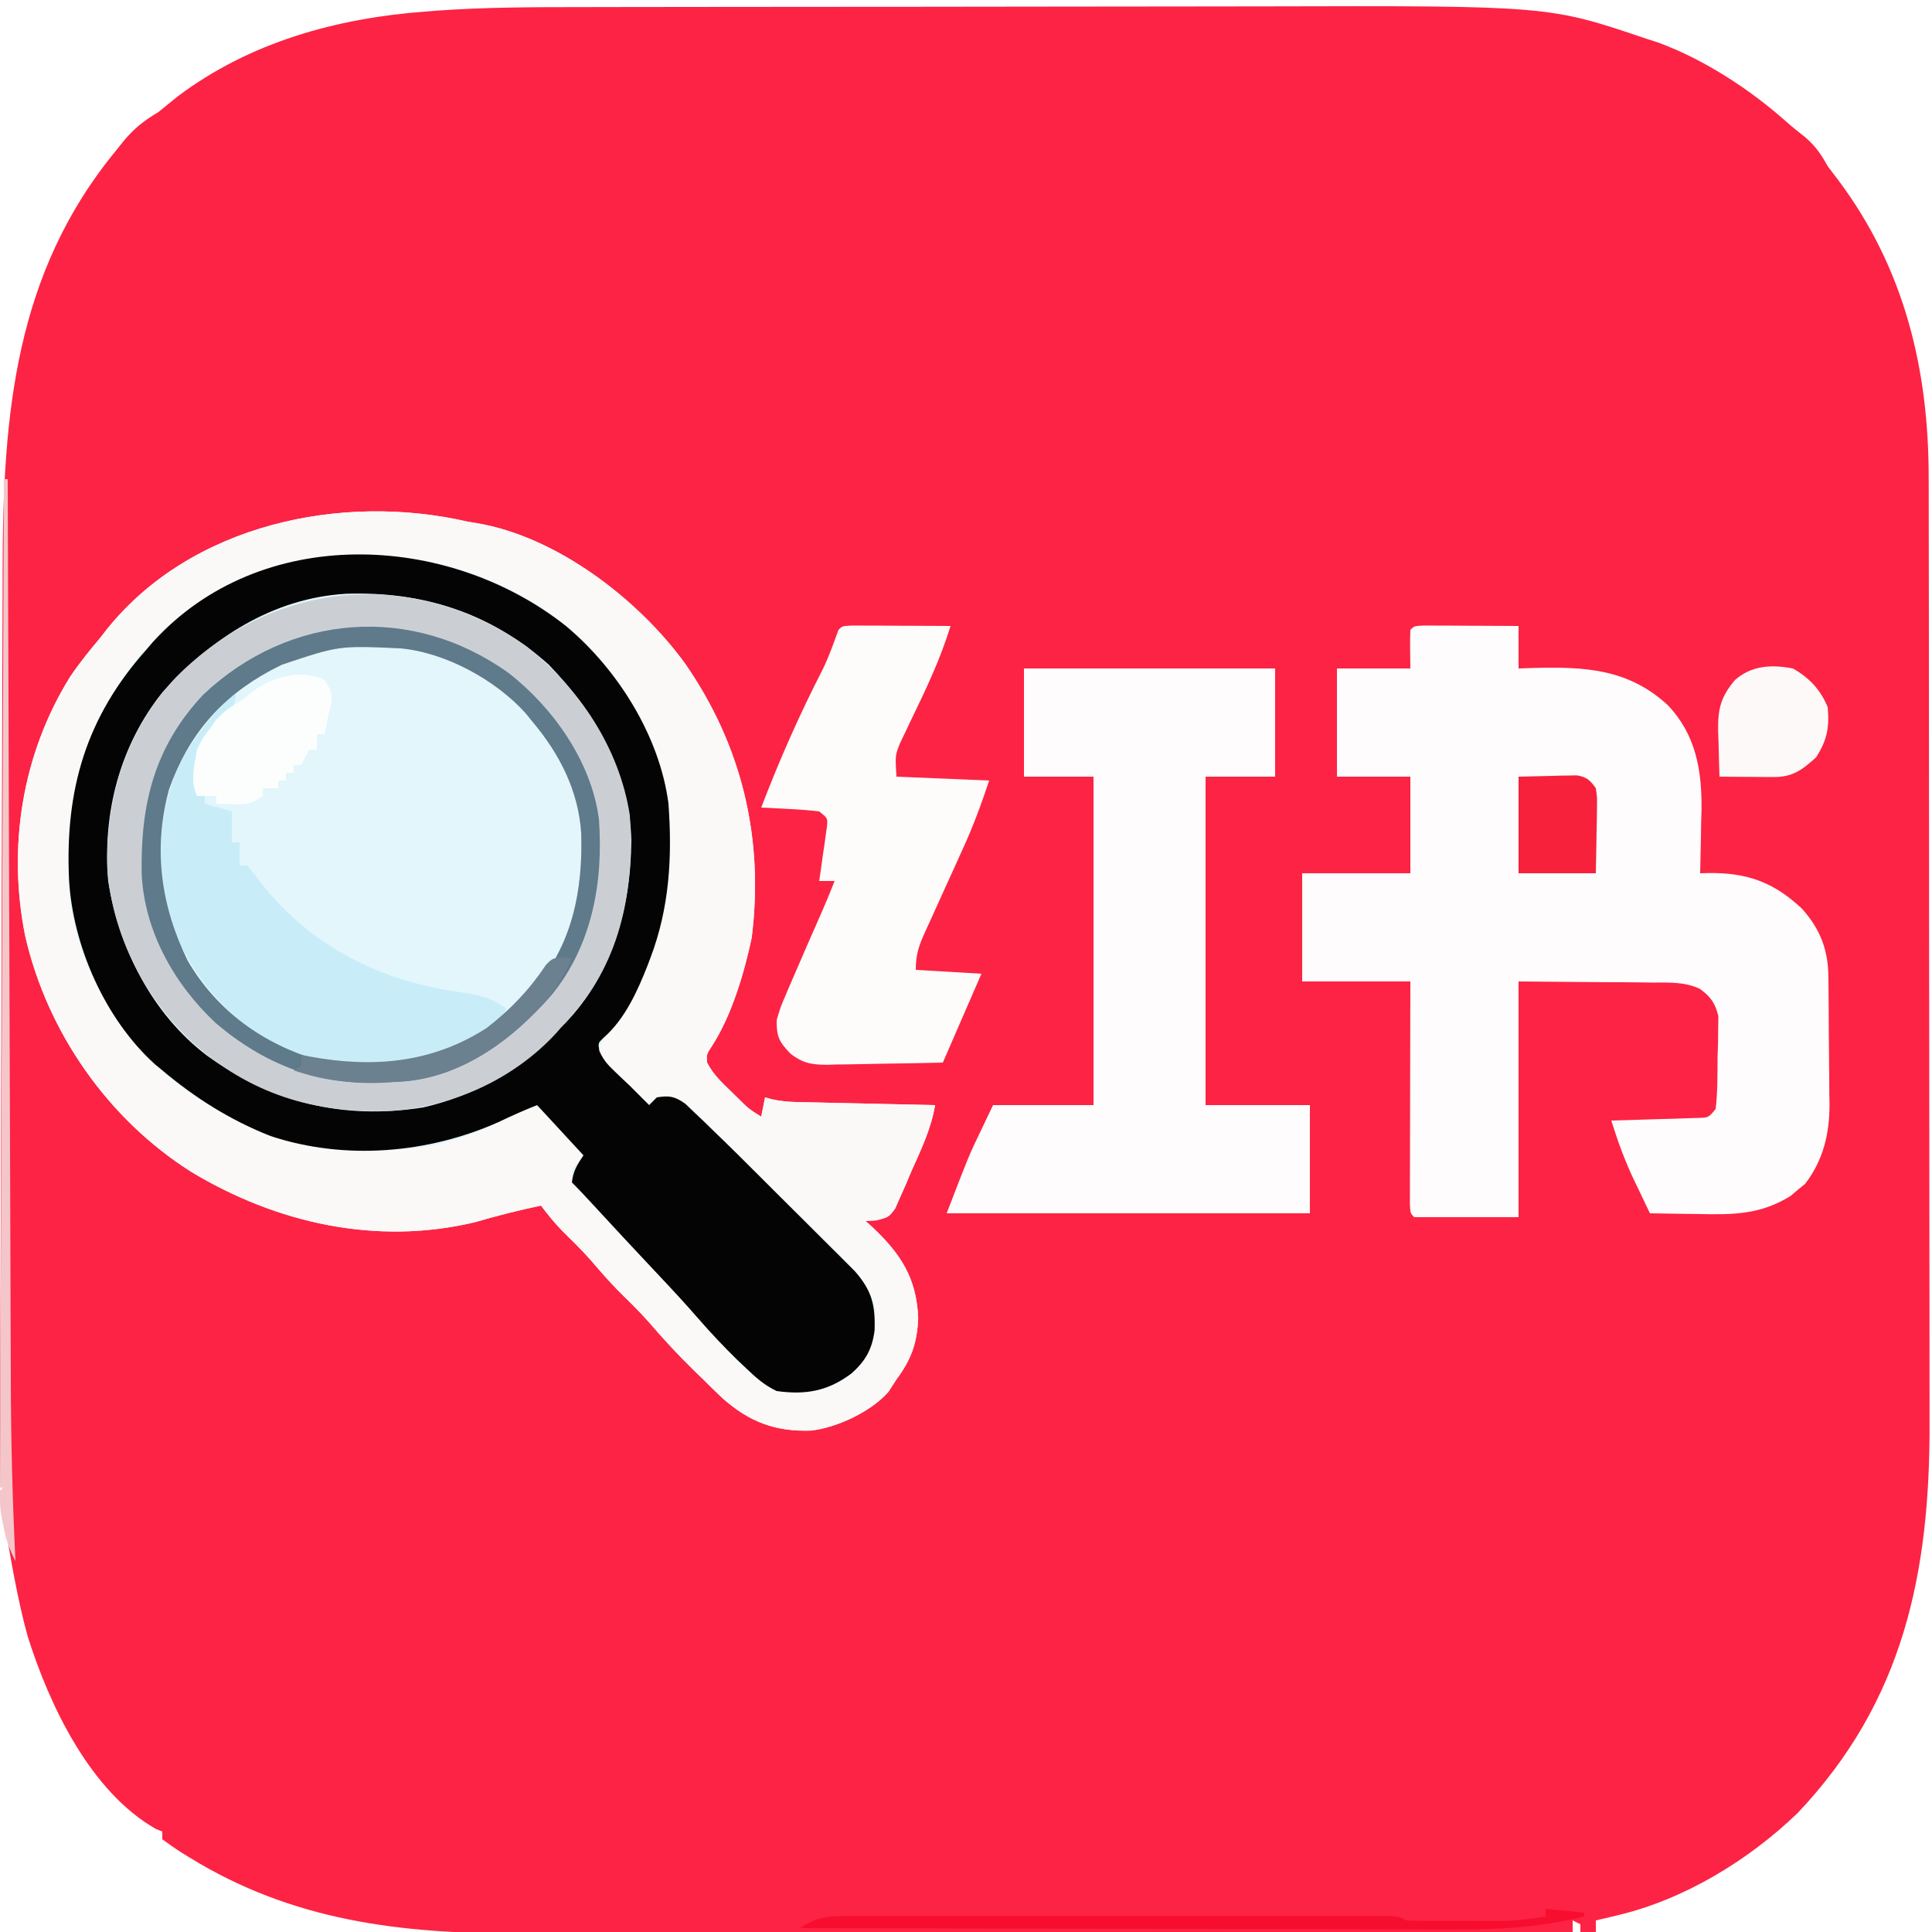
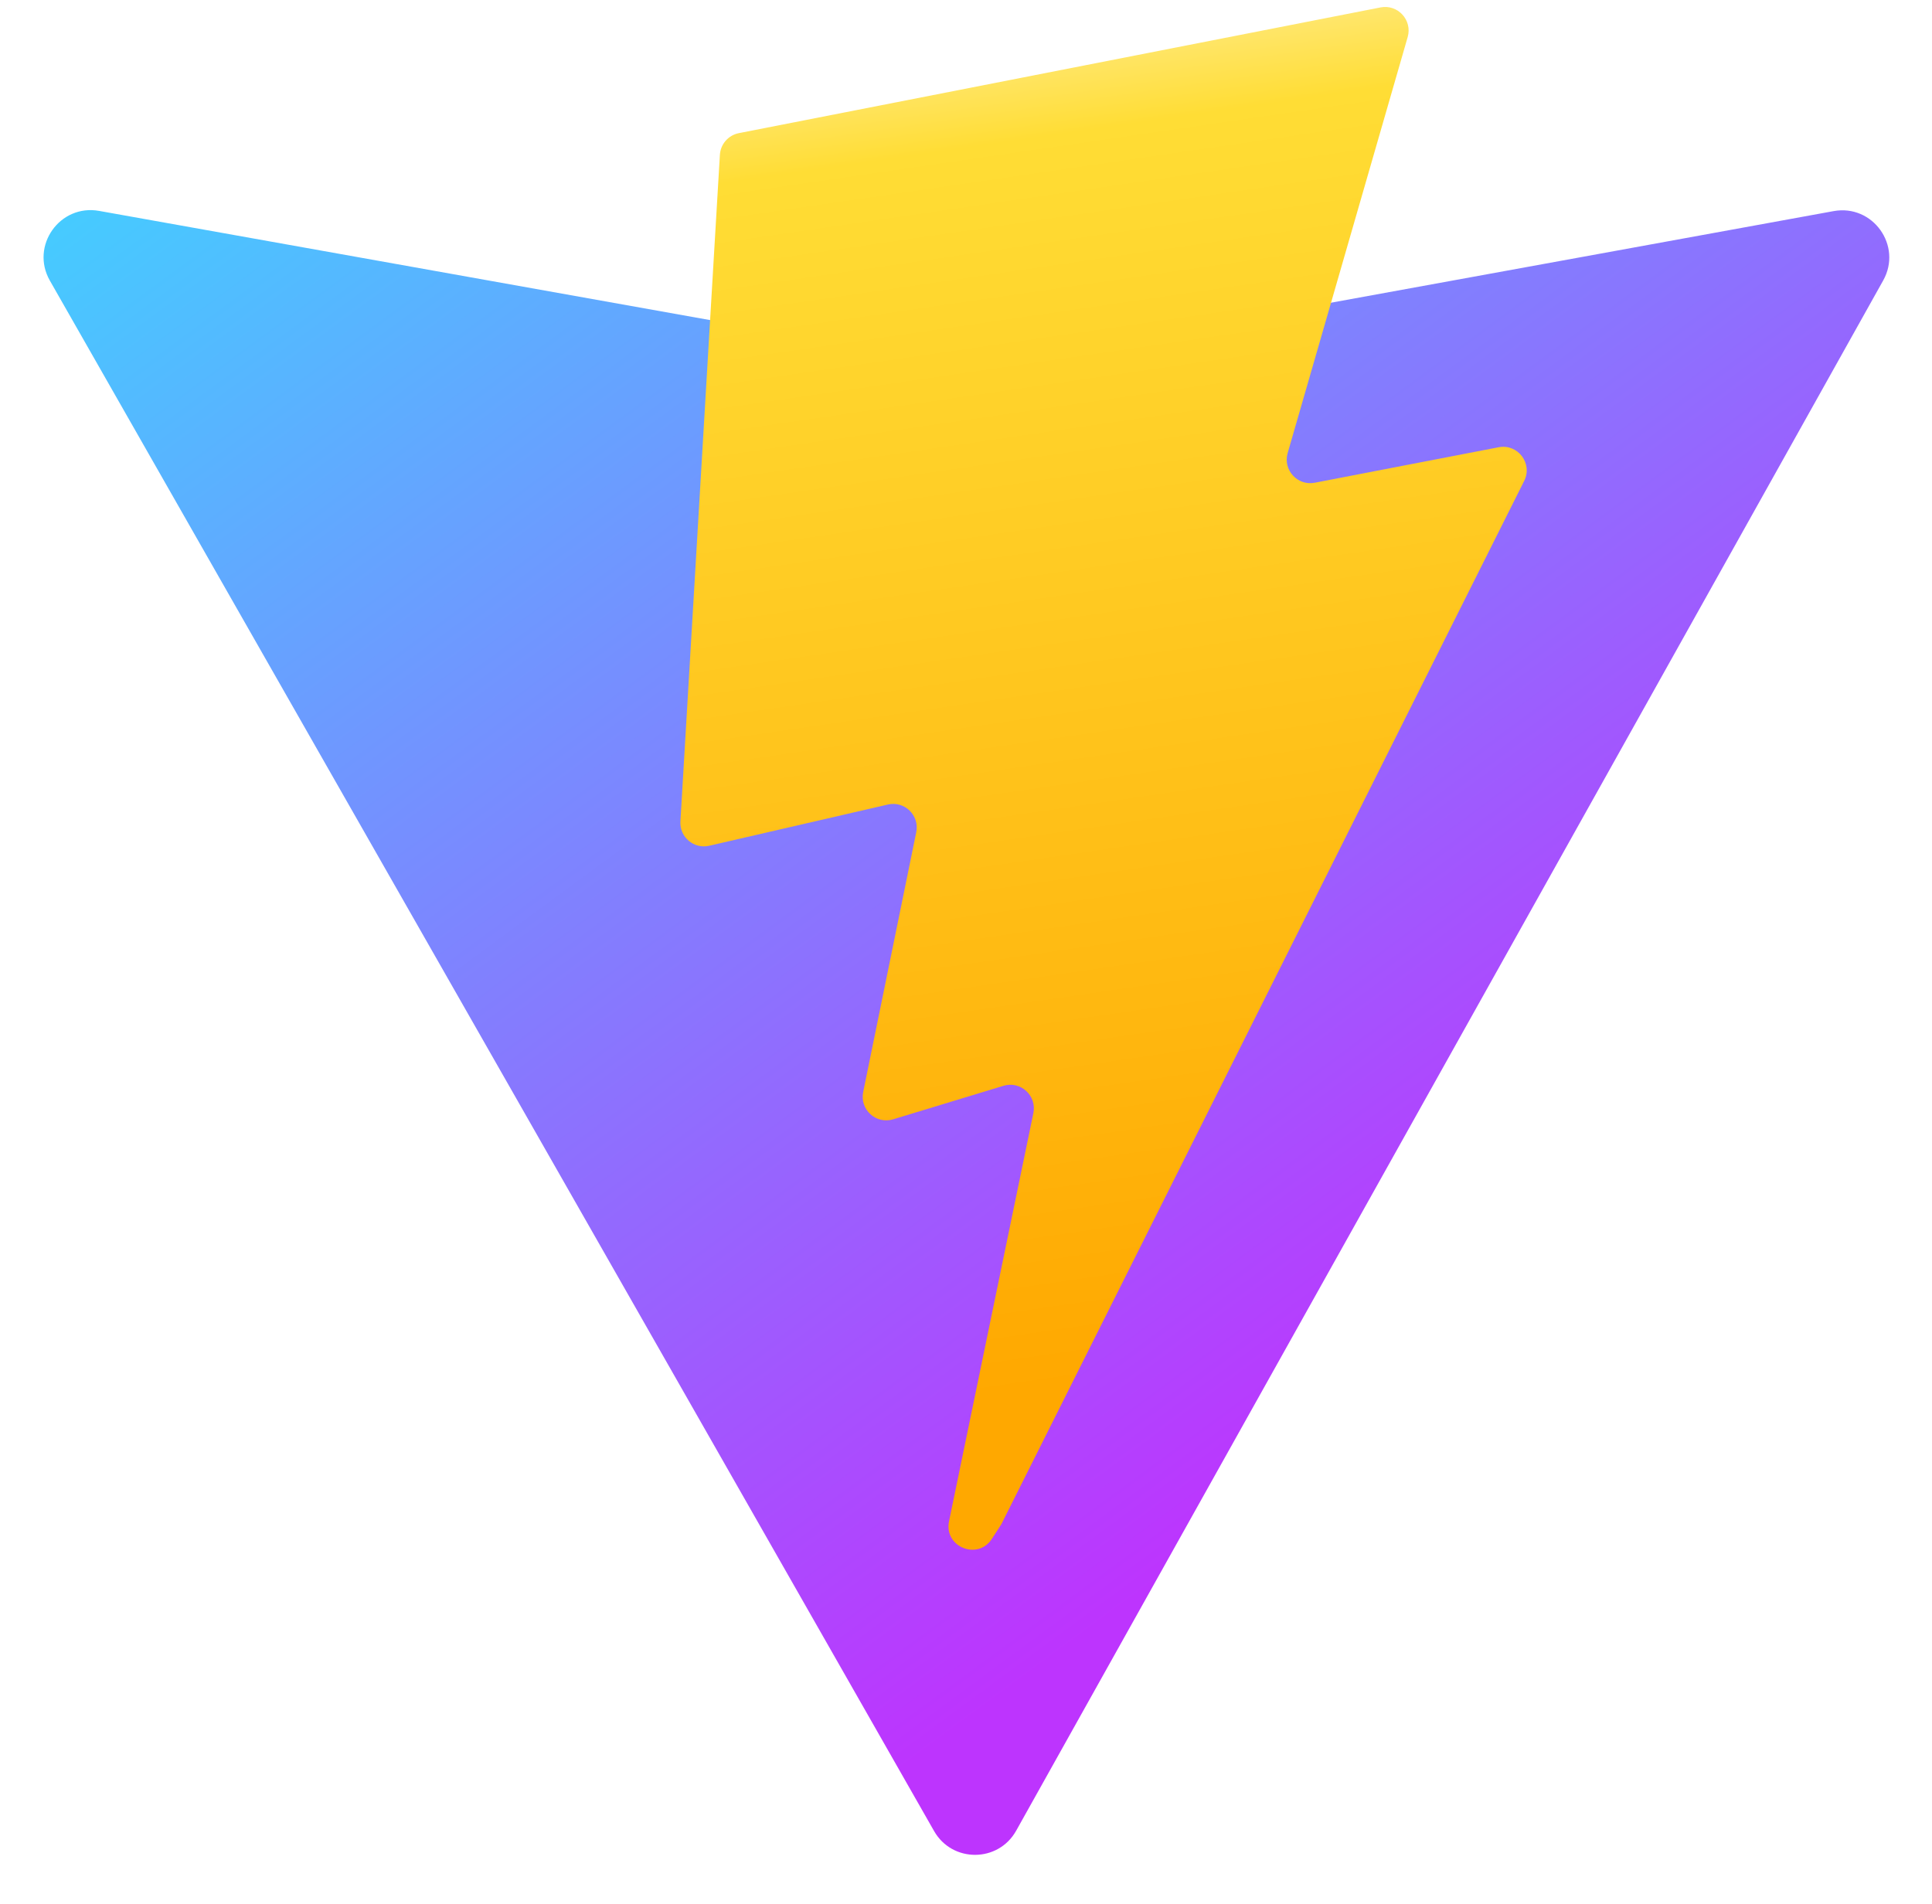
- <svg xmlns="http://www.w3.org/2000/svg" version="1.1" width="500" height="500">
-   <path d="M0 0 C2.415 -0.005 4.83 -0.01 7.245 -0.015 C13.767 -0.028 20.288 -0.035 26.81 -0.039 C30.901 -0.042 34.992 -0.046 39.083 -0.051 C50.463 -0.063 61.842 -0.073 73.222 -0.076 C73.948 -0.077 74.673 -0.077 75.421 -0.077 C76.148 -0.077 76.875 -0.078 77.624 -0.078 C79.097 -0.078 80.569 -0.079 82.042 -0.079 C82.772 -0.079 83.503 -0.08 84.256 -0.08 C96.054 -0.084 107.853 -0.101 119.652 -0.124 C131.835 -0.148 144.019 -0.161 156.202 -0.162 C163.014 -0.163 169.827 -0.168 176.639 -0.187 C250.528 -0.371 250.528 -0.371 275.726 8.161 C276.764 8.495 277.802 8.829 278.871 9.173 C290.808 13.565 302.727 21.352 312.201 29.812 C313.748 31.18 315.353 32.447 316.976 33.724 C319.702 36.14 320.971 38.016 322.726 41.161 C323.63 42.379 324.548 43.587 325.476 44.786 C342.563 67.597 348.89 93.66 348.867 121.852 C348.871 123.558 348.871 123.558 348.876 125.298 C348.884 129.087 348.886 132.877 348.887 136.666 C348.892 139.392 348.897 142.118 348.902 144.844 C348.916 152.237 348.922 159.631 348.927 167.024 C348.929 171.65 348.934 176.277 348.938 180.903 C348.95 193.741 348.96 206.579 348.964 219.417 C348.964 220.237 348.964 221.057 348.965 221.903 C348.965 222.725 348.965 223.547 348.965 224.394 C348.966 226.06 348.966 227.725 348.967 229.391 C348.967 230.217 348.967 231.043 348.967 231.895 C348.971 245.259 348.989 258.623 349.012 271.988 C349.036 285.746 349.048 299.504 349.049 313.263 C349.05 320.972 349.056 328.682 349.074 336.392 C349.09 342.961 349.095 349.531 349.086 356.1 C349.082 359.443 349.085 362.785 349.097 366.127 C349.235 405.18 342.416 438.421 314.914 467.411 C302.184 479.658 285.545 489.777 268.289 493.849 C267.238 494.1 266.188 494.351 265.105 494.61 C263.928 494.883 263.928 494.883 262.726 495.161 C262.726 496.151 262.726 497.141 262.726 498.161 C261.406 498.161 260.086 498.161 258.726 498.161 C258.726 497.501 258.726 496.841 258.726 496.161 C258.066 495.831 257.406 495.501 256.726 495.161 C256.726 496.151 256.726 497.141 256.726 498.161 C219.103 498.23 181.48 498.283 143.857 498.314 C139.407 498.318 134.956 498.322 130.506 498.326 C129.177 498.327 129.177 498.327 127.821 498.328 C113.511 498.341 99.201 498.365 84.891 498.393 C70.188 498.421 55.484 498.437 40.78 498.443 C31.721 498.447 22.661 498.46 13.602 498.485 C7.374 498.501 1.146 498.506 -5.082 498.502 C-8.665 498.5 -12.249 498.502 -15.832 498.519 C-46.573 498.651 -74.689 495.273 -101.274 478.849 C-101.975 478.416 -102.676 477.983 -103.398 477.538 C-105.064 476.472 -106.675 475.324 -108.274 474.161 C-108.274 473.501 -108.274 472.841 -108.274 472.161 C-109.084 471.836 -109.084 471.836 -109.91 471.505 C-126.929 461.828 -137.471 439.504 -143.114 421.638 C-145.853 411.658 -147.527 401.352 -149.274 391.161 C-149.405 390.402 -149.535 389.643 -149.67 388.86 C-149.919 387.301 -150.106 385.731 -150.274 384.161 C-149.944 383.831 -149.614 383.501 -149.274 383.161 C-149.604 383.161 -149.934 383.161 -150.274 383.161 C-150.192 350.32 -150.099 317.478 -149.994 284.637 C-149.981 280.748 -149.969 276.858 -149.956 272.968 C-149.954 272.194 -149.951 271.42 -149.949 270.622 C-149.909 258.135 -149.876 245.648 -149.846 233.162 C-149.815 220.32 -149.776 207.478 -149.731 194.637 C-149.703 186.732 -149.681 178.828 -149.666 170.923 C-149.654 164.831 -149.632 158.739 -149.606 152.646 C-149.597 150.17 -149.592 147.694 -149.589 145.217 C-149.55 105.385 -146.357 68.812 -120.274 37.161 C-119.682 36.416 -119.09 35.671 -118.481 34.903 C-115.678 31.46 -113.046 29.406 -109.274 27.161 C-107.6 25.815 -105.934 24.46 -104.274 23.099 C-85.646 9.088 -63.221 2.881 -40.274 1.161 C-39.252 1.079 -38.23 0.997 -37.177 0.913 C-24.785 0.022 -12.419 0.006 0 0 Z " fill="#FD2344" transform="translate(150.2737,1.838867)" />
-   <path d="M0 0 C1.195 0.197 1.195 0.197 2.414 0.398 C23.14 3.892 44.227 20.107 56.312 36.75 C71.029 57.996 76.749 81.962 73.539 107.695 C71.574 116.92 68.384 127.742 63.25 135.719 C61.849 137.853 61.849 137.853 61.973 139.957 C63.541 143.075 65.949 145.301 68.438 147.688 C68.941 148.186 69.444 148.684 69.963 149.197 C72.731 151.934 72.731 151.934 76 154 C76.33 152.35 76.66 150.7 77 149 C77.862 149.241 77.862 149.241 78.742 149.487 C80.939 149.986 82.878 150.156 85.126 150.205 C85.927 150.225 86.727 150.245 87.552 150.266 C88.833 150.291 88.833 150.291 90.141 150.316 C91.023 150.337 91.905 150.358 92.814 150.379 C95.626 150.445 98.438 150.504 101.25 150.562 C103.159 150.606 105.068 150.649 106.977 150.693 C111.651 150.8 116.325 150.902 121 151 C119.973 157.171 117.343 162.569 114.812 168.25 C114.343 169.364 113.873 170.477 113.389 171.625 C112.68 173.211 112.68 173.211 111.957 174.828 C111.534 175.797 111.111 176.765 110.675 177.763 C109 180 109 180 105.815 180.823 C104.886 180.882 103.957 180.94 103 181 C103.519 181.461 104.039 181.923 104.574 182.398 C112.025 189.368 116.2 195.668 116.625 206.062 C116.378 212.569 114.844 216.814 111 222 C110.319 223.052 109.639 224.104 108.938 225.188 C104.484 230.314 95.583 234.487 88.871 235.238 C79.542 235.523 72.935 232.999 65.938 226.812 C64.276 225.224 62.63 223.62 61 222 C60.214 221.239 59.427 220.479 58.617 219.695 C54.452 215.615 50.54 211.39 46.746 206.965 C44.276 204.186 41.621 201.611 38.973 199.004 C36.43 196.421 34.087 193.693 31.727 190.945 C29.453 188.384 27.021 186.008 24.578 183.609 C22.545 181.536 20.752 179.313 19 177 C13.216 178.233 7.546 179.649 1.871 181.316 C-23.58 187.376 -49.426 181.585 -71.484 168.285 C-93.053 154.659 -108.807 132.079 -114.479 107.219 C-119.103 84.231 -115.303 60.198 -102.868 40.178 C-100.459 36.604 -97.778 33.291 -95 30 C-94.45 29.288 -93.899 28.577 -93.332 27.844 C-71.441 0.602 -32.572 -7.517 0 0 Z " fill="#E2F6FC" transform="translate(121,135)" />
-   <path d="M0 0 C1.126 0.005 2.252 0.01 3.412 0.016 C4.627 0.019 5.842 0.022 7.094 0.026 C8.373 0.034 9.652 0.042 10.97 0.051 C12.254 0.056 13.537 0.06 14.859 0.065 C18.042 0.077 21.225 0.093 24.408 0.114 C24.408 3.744 24.408 7.374 24.408 11.114 C25.724 11.067 27.04 11.021 28.396 10.973 C41.533 10.648 52.754 11.179 62.959 20.535 C70.29 28.176 71.871 37.405 71.76 47.678 C71.726 48.874 71.692 50.069 71.658 51.301 C71.64 52.539 71.622 53.777 71.603 55.053 C71.557 58.074 71.491 61.093 71.408 64.114 C72.07 64.095 72.733 64.077 73.415 64.059 C83.364 63.9 90.379 66.339 97.717 73.246 C102.358 78.37 104.498 83.76 104.585 90.632 C104.604 91.964 104.604 91.964 104.624 93.324 C104.631 94.278 104.639 95.232 104.646 96.215 C104.654 97.207 104.662 98.198 104.671 99.22 C104.685 101.32 104.695 103.42 104.703 105.519 C104.715 107.655 104.735 109.79 104.765 111.926 C104.808 115.022 104.824 118.118 104.834 121.215 C104.851 122.157 104.869 123.099 104.887 124.07 C104.862 131.62 103.24 138.454 98.549 144.516 C97.925 145.022 97.301 145.529 96.658 146.051 C96.044 146.576 95.431 147.1 94.799 147.641 C86.919 152.494 79.96 152.495 70.908 152.301 C69.704 152.287 68.5 152.274 67.26 152.26 C64.309 152.225 61.358 152.176 58.408 152.114 C57.297 149.804 56.194 147.491 55.095 145.176 C54.632 144.216 54.632 144.216 54.16 143.237 C51.832 138.312 50.032 133.311 48.408 128.114 C49.528 128.084 49.528 128.084 50.671 128.053 C54.042 127.958 57.412 127.849 60.783 127.739 C61.959 127.708 63.134 127.677 64.345 127.645 C65.467 127.606 66.588 127.567 67.744 127.528 C68.781 127.496 69.818 127.465 70.886 127.432 C73.576 127.354 73.576 127.354 75.408 125.114 C75.95 120.697 75.871 116.247 75.908 111.801 C75.949 110.564 75.99 109.327 76.033 108.053 C76.043 106.86 76.054 105.667 76.064 104.438 C76.083 103.346 76.102 102.253 76.121 101.128 C75.324 97.76 74.168 96.104 71.365 94.051 C67.423 92.162 63.273 92.388 58.978 92.406 C58.1 92.392 57.221 92.377 56.316 92.362 C53.055 92.315 49.794 92.311 46.533 92.301 C39.232 92.239 31.93 92.177 24.408 92.114 C24.408 112.244 24.408 132.374 24.408 153.114 C15.498 153.114 6.588 153.114 -2.592 153.114 C-3.592 152.114 -3.592 152.114 -3.712 149.715 C-3.709 148.12 -3.709 148.12 -3.706 146.492 C-3.705 145.291 -3.705 144.09 -3.705 142.852 C-3.7 141.545 -3.695 140.238 -3.69 138.891 C-3.688 137.547 -3.686 136.203 -3.685 134.86 C-3.682 131.317 -3.672 127.774 -3.661 124.231 C-3.65 120.618 -3.646 117.006 -3.641 113.393 C-3.631 106.3 -3.611 99.207 -3.592 92.114 C-12.832 92.114 -22.072 92.114 -31.592 92.114 C-31.592 82.874 -31.592 73.634 -31.592 64.114 C-22.352 64.114 -13.112 64.114 -3.592 64.114 C-3.592 55.864 -3.592 47.614 -3.592 39.114 C-9.862 39.114 -16.132 39.114 -22.592 39.114 C-22.592 29.874 -22.592 20.634 -22.592 11.114 C-16.322 11.114 -10.052 11.114 -3.592 11.114 C-3.613 9.484 -3.633 7.855 -3.655 6.176 C-3.676 4.489 -3.664 2.8 -3.592 1.114 C-2.592 0.114 -2.592 0.114 0 0 Z " fill="#FEFCFC" transform="translate(368.592,161.8865)" />
-   <path d="M0 0 C1.195 0.197 1.195 0.197 2.414 0.398 C23.14 3.892 44.227 20.107 56.312 36.75 C71.029 57.996 76.749 81.962 73.539 107.695 C71.574 116.92 68.384 127.742 63.25 135.719 C61.849 137.853 61.849 137.853 61.973 139.957 C63.541 143.075 65.949 145.301 68.438 147.688 C68.941 148.186 69.444 148.684 69.963 149.197 C72.731 151.934 72.731 151.934 76 154 C76.33 152.35 76.66 150.7 77 149 C77.862 149.241 77.862 149.241 78.742 149.487 C80.939 149.986 82.878 150.156 85.126 150.205 C85.927 150.225 86.727 150.245 87.552 150.266 C88.833 150.291 88.833 150.291 90.141 150.316 C91.023 150.337 91.905 150.358 92.814 150.379 C95.626 150.445 98.438 150.504 101.25 150.562 C103.159 150.606 105.068 150.649 106.977 150.693 C111.651 150.8 116.325 150.902 121 151 C119.973 157.171 117.343 162.569 114.812 168.25 C114.343 169.364 113.873 170.477 113.389 171.625 C112.68 173.211 112.68 173.211 111.957 174.828 C111.534 175.797 111.111 176.765 110.675 177.763 C109 180 109 180 105.815 180.823 C104.886 180.882 103.957 180.94 103 181 C103.519 181.461 104.039 181.923 104.574 182.398 C112.025 189.368 116.2 195.668 116.625 206.062 C116.378 212.569 114.844 216.814 111 222 C110.319 223.052 109.639 224.104 108.938 225.188 C104.484 230.314 95.583 234.487 88.871 235.238 C79.542 235.523 72.935 232.999 65.938 226.812 C64.276 225.224 62.63 223.62 61 222 C60.214 221.239 59.427 220.479 58.617 219.695 C54.452 215.615 50.54 211.39 46.746 206.965 C44.276 204.186 41.621 201.611 38.973 199.004 C36.43 196.421 34.087 193.693 31.727 190.945 C29.453 188.384 27.021 186.008 24.578 183.609 C22.545 181.536 20.752 179.313 19 177 C13.216 178.233 7.546 179.649 1.871 181.316 C-23.58 187.376 -49.426 181.585 -71.484 168.285 C-93.053 154.659 -108.807 132.079 -114.479 107.219 C-119.103 84.231 -115.303 60.198 -102.868 40.178 C-100.459 36.604 -97.778 33.291 -95 30 C-94.45 29.288 -93.899 28.577 -93.332 27.844 C-71.441 0.602 -32.572 -7.517 0 0 Z M-84.027 33.613 C-100.144 53.113 -104.302 73.685 -102.789 98.453 C-100.548 116.678 -88.811 134.389 -74.84 145.758 C-55.897 159.862 -35.35 164.105 -12 162 C-2.628 160.51 5.84 157.128 13.801 151.941 C16 151 16 151 17.965 151.488 C20.749 153.556 22.981 156.026 25.25 158.625 C25.709 159.141 26.168 159.656 26.641 160.188 C27.766 161.453 28.884 162.726 30 164 C29.484 164.577 28.969 165.155 28.438 165.75 C26.81 167.834 26.81 167.834 27.055 169.984 C28.308 172.657 29.978 174.227 32.125 176.25 C35.687 179.627 38.922 183.166 42.13 186.872 C45.245 190.417 48.501 193.828 51.75 197.25 C56.107 201.852 60.445 206.464 64.691 211.168 C72.163 220.358 72.163 220.358 82.32 225.238 C88.797 225.41 93.703 224.928 99 221 C103.419 216.779 105.155 212.886 105.438 206.812 C105.498 205.911 105.559 205.01 105.621 204.082 C103.917 195.626 95.203 188.924 89.332 183.102 C88.415 182.185 87.499 181.269 86.554 180.325 C84.629 178.401 82.7 176.48 80.768 174.562 C78.295 172.106 75.828 169.643 73.364 167.178 C71.002 164.816 68.636 162.459 66.27 160.102 C65.385 159.218 64.501 158.335 63.59 157.425 C62.768 156.61 61.947 155.795 61.101 154.956 C60.379 154.238 59.658 153.52 58.915 152.781 C56.513 150.547 54.824 149.082 51.5 148.75 C48.75 148.828 48.75 148.828 46 151 C43.963 148.93 41.946 146.846 39.938 144.75 C39.066 143.87 39.066 143.87 38.178 142.973 C37.633 142.399 37.088 141.825 36.527 141.234 C36.019 140.711 35.511 140.187 34.988 139.647 C34 138 34 138 34.267 135.905 C35.11 133.715 36.184 132.3 37.688 130.5 C50.606 113.771 53.603 93.538 52 73 C49.216 54.342 37.875 36.337 22.999 24.894 C-10.292 0.737 -55.229 3.514 -84.027 33.613 Z " fill="#FBF9F8" transform="translate(121,135)" />
-   <path d="M0 0 C13.32 11.127 24.267 28.48 26.522 45.98 C27.516 59.793 26.792 72.9 21.834 85.918 C21.578 86.598 21.321 87.278 21.056 87.979 C18.454 94.591 15.188 101.784 9.752 106.523 C8.292 107.915 8.292 107.915 8.631 109.953 C9.678 112.335 10.88 113.637 12.772 115.418 C13.71 116.315 13.71 116.315 14.667 117.23 C15.279 117.808 15.891 118.385 16.522 118.98 C17.505 119.956 18.485 120.935 19.459 121.918 C20.14 122.599 20.821 123.279 21.522 123.98 C22.182 123.32 22.842 122.66 23.522 121.98 C26.807 121.457 28.129 121.705 30.875 123.632 C31.662 124.386 32.449 125.14 33.26 125.917 C34.132 126.742 35.003 127.568 35.901 128.418 C36.766 129.264 37.631 130.109 38.522 130.98 C39.29 131.721 40.059 132.462 40.851 133.226 C43.154 135.465 45.433 137.726 47.706 139.996 C48.528 140.815 49.35 141.634 50.197 142.477 C51.915 144.19 53.632 145.905 55.347 147.62 C57.972 150.243 60.605 152.858 63.239 155.473 C64.916 157.147 66.592 158.821 68.268 160.496 C69.052 161.273 69.837 162.05 70.645 162.851 C71.373 163.582 72.101 164.314 72.852 165.067 C73.49 165.704 74.128 166.341 74.786 166.997 C79.166 172.001 80.076 175.751 79.866 182.262 C79.255 187.095 77.551 190.21 73.803 193.48 C67.738 198.004 62.032 199.034 54.522 197.98 C51.338 196.488 49.036 194.415 46.522 191.98 C45.781 191.281 45.04 190.581 44.276 189.859 C40.751 186.43 37.42 182.882 34.194 179.172 C30.668 175.12 27.023 171.196 23.334 167.293 C17.924 161.547 12.543 155.777 7.203 149.966 C5.338 147.938 3.47 145.929 1.522 143.98 C1.911 140.967 2.787 139.584 4.522 136.98 C0.562 132.69 -3.398 128.4 -7.478 123.98 C-10.9 125.349 -14.114 126.758 -17.416 128.355 C-35.679 136.497 -57.225 138.363 -76.478 131.98 C-86.858 127.884 -95.943 122.15 -104.478 114.98 C-105.13 114.442 -105.783 113.903 -106.455 113.348 C-119.345 101.634 -127.628 82.762 -128.611 65.67 C-129.682 42.397 -124.234 23.541 -108.478 5.98 C-107.961 5.371 -107.444 4.761 -106.912 4.133 C-79.09 -26.478 -30.693 -24.308 0 0 Z M-104.341 17.039 C-115.527 30.942 -119.962 48.446 -118.478 65.98 C-115.772 83.317 -107.04 100.474 -92.918 111.161 C-76.033 123.312 -57.704 127.871 -36.966 124.582 C-23.395 121.508 -12.267 114.737 -2.478 104.98 C-1.766 104.292 -1.055 103.604 -0.322 102.895 C11.958 90.19 16.808 72.774 16.909 55.462 C16.556 38.028 7.372 22.25 -4.478 9.98 C-19.499 -3.417 -36.958 -8.991 -56.833 -8.359 C-75.94 -7.263 -91.852 3.24 -104.341 17.039 Z " fill="#040404" transform="translate(146.478,162.0195)" />
-   <path d="M0 0 C21.45 0 42.9 0 65 0 C65 9.24 65 18.48 65 28 C59.06 28 53.12 28 47 28 C47 56.05 47 84.1 47 113 C55.91 113 64.82 113 74 113 C74 122.24 74 131.48 74 141 C42.98 141 11.96 141 -20 141 C-14.252 126.054 -14.252 126.054 -11.188 119.688 C-9.61 116.377 -9.61 116.377 -8 113 C0.58 113 9.16 113 18 113 C18 84.95 18 56.9 18 28 C12.06 28 6.12 28 0 28 C0 18.76 0 9.52 0 0 Z " fill="#FEFCFC" transform="translate(265,173)" />
-   <path d="M0 0 C13.666 10.777 24.077 26.302 26.773 43.746 C27.989 62.622 24.642 80.944 11.852 95.516 C11.166 96.252 10.48 96.988 9.773 97.746 C9.108 98.513 8.443 99.28 7.758 100.07 C-3.158 111.977 -19.002 119.188 -35.051 120.223 C-54.976 120.95 -71.49 115.955 -86.539 102.434 C-98.962 90.795 -107.286 74.412 -108.465 57.285 C-108.815 38.819 -103.473 21.457 -90.554 7.876 C-65.314 -17.385 -29.261 -20.44 0 0 Z M-63.227 4.746 C-64.228 5.255 -65.23 5.764 -66.262 6.289 C-79.237 13.315 -87.531 23.108 -92.465 36.973 C-96.698 52.385 -94.575 67.209 -87.664 81.371 C-80.066 94.435 -68.053 102.973 -53.727 107.184 C-39.178 110.602 -25.822 108.356 -12.602 101.289 C-7.998 98.298 -4.098 94.617 -0.227 90.746 C0.363 90.157 0.952 89.568 1.559 88.961 C11.881 77.794 14.69 62.971 14.184 48.223 C13.445 37.386 8.657 28.004 1.773 19.746 C0.84 18.592 0.84 18.592 -0.113 17.414 C-7.852 8.761 -20.959 1.567 -32.659 0.531 C-48.467 -0.185 -48.467 -0.185 -63.227 4.746 Z " fill="#CBCFD4" transform="translate(136.2266,167.2539)" />
-   <path d="M0 0 C1.168 0.005 2.336 0.01 3.539 0.016 C4.799 0.019 6.059 0.022 7.357 0.026 C8.698 0.034 10.038 0.042 11.379 0.051 C12.723 0.056 14.067 0.061 15.412 0.065 C18.713 0.077 22.015 0.093 25.316 0.114 C22.704 8.645 18.968 16.478 15.08 24.494 C14.597 25.517 14.114 26.54 13.617 27.594 C13.175 28.511 12.733 29.428 12.278 30.372 C10.985 33.573 10.985 33.573 11.316 39.114 C19.236 39.444 27.156 39.774 35.316 40.114 C33.281 46.218 31.189 51.922 28.523 57.727 C27.804 59.32 27.084 60.913 26.365 62.506 C25.242 64.98 24.116 67.454 22.987 69.925 C21.889 72.335 20.799 74.75 19.711 77.164 C19.37 77.903 19.03 78.641 18.679 79.402 C17.091 82.937 16.316 85.175 16.316 89.114 C21.926 89.444 27.536 89.774 33.316 90.114 C30.016 97.704 26.716 105.294 23.316 113.114 C18.298 113.229 13.284 113.328 8.265 113.388 C6.56 113.413 4.855 113.447 3.15 113.491 C0.692 113.552 -1.764 113.58 -4.223 113.602 C-5.358 113.641 -5.358 113.641 -6.515 113.68 C-10.513 113.682 -12.969 113.291 -16.148 110.763 C-19.105 107.673 -19.726 106.361 -19.684 102.114 C-18.715 98.809 -18.715 98.809 -17.184 95.239 C-16.779 94.279 -16.779 94.279 -16.366 93.3 C-15.489 91.23 -14.588 89.172 -13.684 87.114 C-13.053 85.661 -12.423 84.207 -11.793 82.754 C-10.606 80.023 -9.407 77.297 -8.199 74.574 C-6.972 71.772 -5.797 68.963 -4.684 66.114 C-6.004 66.114 -7.324 66.114 -8.684 66.114 C-8.539 65.144 -8.395 64.175 -8.246 63.176 C-8.058 61.822 -7.871 60.468 -7.684 59.114 C-7.565 58.322 -7.447 57.531 -7.324 56.715 C-7.216 55.918 -7.108 55.122 -6.996 54.301 C-6.889 53.552 -6.782 52.803 -6.672 52.031 C-6.461 49.868 -6.461 49.868 -8.684 48.114 C-11.253 47.808 -13.731 47.603 -16.309 47.489 C-17.015 47.45 -17.722 47.411 -18.449 47.371 C-20.194 47.277 -21.939 47.194 -23.684 47.114 C-19.017 34.895 -13.697 22.864 -7.711 11.235 C-6.119 7.948 -4.931 4.543 -3.684 1.114 C-2.684 0.114 -2.684 0.114 0 0 Z " fill="#FEFBFB" transform="translate(220.6838,161.8865)" />
-   <path d="M0 0 C0 3.721 -0.782 4.105 -3.312 6.688 C-7.973 11.848 -10.138 16.512 -10.188 23.5 C-10.126 24.655 -10.064 25.81 -10 27 C-9.34 27 -8.68 27 -8 27 C-8 27.66 -8 28.32 -8 29 C-5.69 29.66 -3.38 30.32 -1 31 C-1 33.64 -1 36.28 -1 39 C-0.34 39 0.32 39 1 39 C1 40.98 1 42.96 1 45 C1.66 45 2.32 45 3 45 C4.222 46.434 5.377 47.925 6.5 49.438 C19.722 66.208 37.769 75.089 58.72 77.874 C63.139 78.5 66.287 79.33 70 82 C67.794 87.504 63.103 89.466 58 92 C42.753 97.989 29.603 98.577 14 93 C-1.212 86.239 -10.959 74.522 -17.09 59.293 C-21.308 46.327 -20.1 30.556 -14.262 18.293 C-10.441 11.35 -5.801 5.376 0 0 Z " fill="#C8EDF9" transform="translate(61,179)" />
-   <path d="M0 0 C11.502 9.037 21.317 22.923 23.239 37.732 C24.426 53.994 21.487 70.54 10.81 83.461 C0.844 94.675 -11.896 104.43 -27.433 105.63 C-28.201 105.664 -28.97 105.697 -29.761 105.732 C-30.839 105.807 -31.917 105.881 -33.027 105.958 C-49.467 106.612 -63.433 101.14 -75.949 90.482 C-86.68 80.423 -94.417 66.716 -95.097 51.814 C-95.407 33.821 -91.83 18.979 -79.136 5.482 C-56.732 -15.632 -25.036 -18.026 0 0 Z M-58.761 -2.268 C-59.763 -1.759 -60.764 -1.25 -61.796 -0.725 C-74.772 6.301 -83.066 16.094 -88 29.958 C-92.233 45.371 -90.11 60.194 -83.199 74.357 C-75.601 87.421 -63.588 95.959 -49.261 100.169 C-34.713 103.588 -21.356 101.342 -8.136 94.275 C-3.533 91.284 0.368 87.603 4.239 83.732 C4.828 83.143 5.417 82.554 6.024 81.947 C16.346 70.779 19.156 55.957 18.649 41.208 C17.91 30.372 13.122 20.989 6.239 12.732 C5.305 11.578 5.305 11.578 4.352 10.4 C-3.387 1.747 -16.494 -5.447 -28.193 -6.484 C-44.002 -7.199 -44.002 -7.199 -58.761 -2.268 Z " fill="#5F7A8A" transform="translate(131.7612,174.2681)" />
-   <path d="M0 0 C1.616 2.382 2.057 3.552 1.688 6.438 C1.461 7.283 1.234 8.129 1 9 C0.722 10.392 0.722 10.392 0.438 11.812 C0.293 12.534 0.149 13.256 0 14 C-0.66 14 -1.32 14 -2 14 C-2 15.32 -2 16.64 -2 18 C-2.66 18 -3.32 18 -4 18 C-4.66 19.32 -5.32 20.64 -6 22 C-6.66 22 -7.32 22 -8 22 C-8 22.66 -8 23.32 -8 24 C-8.66 24 -9.32 24 -10 24 C-10 24.66 -10 25.32 -10 26 C-10.66 26 -11.32 26 -12 26 C-12 26.66 -12 27.32 -12 28 C-13.32 28 -14.64 28 -16 28 C-16 28.66 -16 29.32 -16 30 C-19.204 32.136 -20.019 32.231 -23.688 32.125 C-24.496 32.107 -25.304 32.089 -26.137 32.07 C-26.752 32.047 -27.366 32.024 -28 32 C-28 31.34 -28 30.68 -28 30 C-29.65 30 -31.3 30 -33 30 C-34.847 26.305 -33.708 21.959 -33 18 C-31.688 15.188 -31.688 15.188 -30 13 C-29.381 12.134 -28.762 11.268 -28.125 10.375 C-25.901 7.889 -23.892 6.622 -21 5 C-20.196 4.319 -19.391 3.639 -18.562 2.938 C-13.552 -0.851 -5.94 -2.97 0 0 Z " fill="#FCFEFD" transform="translate(84,176)" />
-   <path d="M0 0 C4.256 2.409 7.126 5.477 9 10 C9.485 15.239 8.856 18.568 6 23 C2.261 26.374 -0.117 28.133 -5.133 28.098 C-5.938 28.094 -6.744 28.091 -7.574 28.088 C-8.416 28.08 -9.258 28.071 -10.125 28.062 C-10.974 28.058 -11.824 28.053 -12.699 28.049 C-14.8 28.037 -16.9 28.019 -19 28 C-19.108 24.957 -19.188 21.919 -19.25 18.875 C-19.284 18.019 -19.317 17.163 -19.352 16.281 C-19.438 10.645 -18.783 7.466 -15 3 C-10.687 -0.805 -5.481 -1.067 0 0 Z " fill="#FEF9F9" transform="translate(464,173)" />
-   <path d="M0 0 C3.3 0.33 6.6 0.66 10 1 C10 1.33 10 1.66 10 2 C-1.458 4.823 -12.205 5.417 -23.961 5.341 C-25.815 5.34 -27.67 5.34 -29.524 5.342 C-34.511 5.343 -39.497 5.325 -44.484 5.304 C-49.713 5.285 -54.942 5.284 -60.171 5.28 C-70.051 5.271 -79.932 5.246 -89.812 5.216 C-101.07 5.182 -112.328 5.166 -123.585 5.151 C-146.724 5.12 -169.862 5.067 -193 5 C-188.782 2.188 -185.959 1.875 -180.996 1.873 C-179.114 1.869 -179.114 1.869 -177.193 1.864 C-175.8 1.866 -174.407 1.868 -173.013 1.871 C-171.548 1.869 -170.083 1.867 -168.618 1.865 C-164.637 1.861 -160.655 1.863 -156.674 1.866 C-152.512 1.868 -148.351 1.866 -144.189 1.864 C-137.201 1.862 -130.212 1.865 -123.224 1.87 C-115.137 1.875 -107.05 1.873 -98.962 1.868 C-92.026 1.863 -85.089 1.863 -78.152 1.865 C-74.006 1.867 -69.86 1.867 -65.714 1.864 C-61.818 1.861 -57.921 1.863 -54.025 1.869 C-52.592 1.87 -51.16 1.87 -49.727 1.867 C-47.777 1.865 -45.827 1.869 -43.877 1.873 C-42.784 1.873 -41.691 1.874 -40.565 1.874 C-38 2 -38 2 -36 3 C-33.904 3.098 -31.805 3.131 -29.707 3.133 C-27.801 3.135 -27.801 3.135 -25.857 3.137 C-25.193 3.135 -24.528 3.133 -23.844 3.13 C-21.838 3.125 -19.832 3.131 -17.826 3.137 C-16.549 3.135 -15.273 3.134 -13.957 3.133 C-12.209 3.131 -12.209 3.131 -10.425 3.129 C-6.89 2.996 -3.491 2.56 0 2 C0 1.34 0 0.68 0 0 Z " fill="#F70E2E" transform="translate(400,494)" />
-   <path d="M0 0 C4.115 -0.093 4.115 -0.093 8.312 -0.188 C9.603 -0.228 9.603 -0.228 10.919 -0.27 C11.602 -0.278 12.285 -0.285 12.988 -0.293 C14.033 -0.317 14.033 -0.317 15.099 -0.341 C17.671 0.12 18.502 0.872 20 3 C20.341 5.36 20.341 5.36 20.293 8.105 C20.283 9.088 20.274 10.071 20.264 11.084 C20.239 12.108 20.213 13.132 20.188 14.188 C20.167 15.741 20.167 15.741 20.146 17.326 C20.111 19.884 20.057 22.442 20 25 C13.4 25 6.8 25 0 25 C0 16.75 0 8.5 0 0 Z " fill="#F7213C" transform="translate(393,201)" />
-   <path d="M0 0 C1.139 0.122 1.139 0.122 2.301 0.246 C-0.357 6.139 -3.187 10.391 -7.824 14.871 C-8.399 15.433 -8.974 15.995 -9.566 16.574 C-18.848 25.422 -30.664 31.726 -43.699 32.246 C-44.835 32.298 -45.971 32.349 -47.141 32.402 C-55.181 32.597 -62.095 31.902 -69.699 29.246 C-69.039 28.916 -68.379 28.586 -67.699 28.246 C-67.699 27.256 -67.699 26.266 -67.699 25.246 C-66.609 25.463 -66.609 25.463 -65.496 25.684 C-49.312 28.671 -33.874 27.423 -19.699 18.246 C-13.574 13.507 -8.654 8.345 -4.367 1.898 C-2.699 0.246 -2.699 0.246 0 0 Z " fill="#6B8190" transform="translate(145.6992,247.7539)" />
-   <path d="M0 0 C0.33 0 0.66 0 1 0 C1.006 1.946 1.006 1.946 1.013 3.931 C1.114 34.825 1.22 65.719 1.331 96.613 C1.345 100.428 1.359 104.242 1.372 108.057 C1.375 108.816 1.378 109.575 1.381 110.358 C1.424 122.602 1.465 134.846 1.505 147.091 C1.545 159.684 1.59 172.276 1.637 184.869 C1.666 192.62 1.692 200.371 1.715 208.122 C1.733 214.097 1.756 220.072 1.78 226.047 C1.79 228.475 1.797 230.903 1.803 233.331 C1.843 248.91 2.229 264.439 3 280 C1.433 276.986 0.517 274.345 -0.125 271 C-0.293 270.154 -0.46 269.309 -0.633 268.438 C-1 266 -1 266 -1 262 C-0.67 261.67 -0.34 261.34 0 261 C-0.33 261 -0.66 261 -1 261 C-0.67 174.87 -0.34 88.74 0 0 Z " fill="#F4C6C9" transform="translate(1,124)" />
+ <svg xmlns="http://www.w3.org/2000/svg" width="410" height="404" viewBox="0 0 410 404" fill="none">
+   <path d="M399.641 59.525L215.643 388.545C211.844 395.338 202.084 395.378 198.228 388.618L10.582 59.556C6.381 52.19 12.68 43.267 21.028 44.759L205.223 77.682C206.398 77.892 207.601 77.89 208.776 77.676L389.119 44.806C397.439 43.289 403.768 52.143 399.641 59.525Z" fill="url(#paint0_linear)" />
+   <path d="M292.965 1.574L156.801 28.255C154.563 28.694 152.906 30.59 152.771 32.866L144.395 174.33C144.198 177.662 147.258 180.248 150.51 179.498L188.42 170.749C191.967 169.931 195.172 173.055 194.443 176.622L183.18 231.775C182.422 235.487 185.907 238.661 189.532 237.56L212.947 230.446C216.577 229.344 220.065 232.527 219.297 236.242L201.398 322.875C200.278 328.294 207.486 331.249 210.492 326.603L212.5 323.5L323.454 102.072C325.312 98.365 322.108 94.137 318.036 94.923L279.014 102.454C275.347 103.161 272.227 99.746 273.262 96.158L298.731 7.867C299.767 4.273 296.636 0.855 292.965 1.574Z" fill="url(#paint1_linear)" />
+   <defs>
+     <linearGradient id="paint0_linear" x1="6" y1="33" x2="235" y2="344" gradientUnits="userSpaceOnUse">
+       <stop stop-color="#41D1FF" />
+       <stop offset="1" stop-color="#BD34FE" />
+     </linearGradient>
+     <linearGradient id="paint1_linear" x1="194.651" y1="8.818" x2="236.076" y2="292.989" gradientUnits="userSpaceOnUse">
+       <stop stop-color="#FFEA83" />
+       <stop offset="0.083" stop-color="#FFDD35" />
+       <stop offset="1" stop-color="#FFA800" />
+     </linearGradient>
+   </defs>
</svg>
